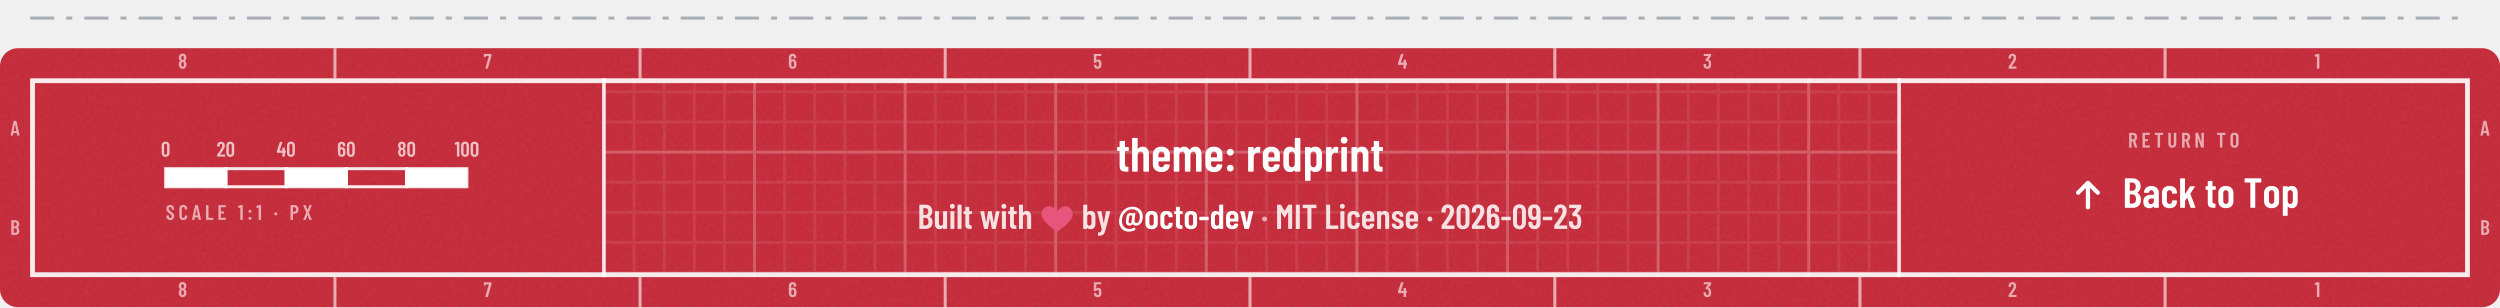
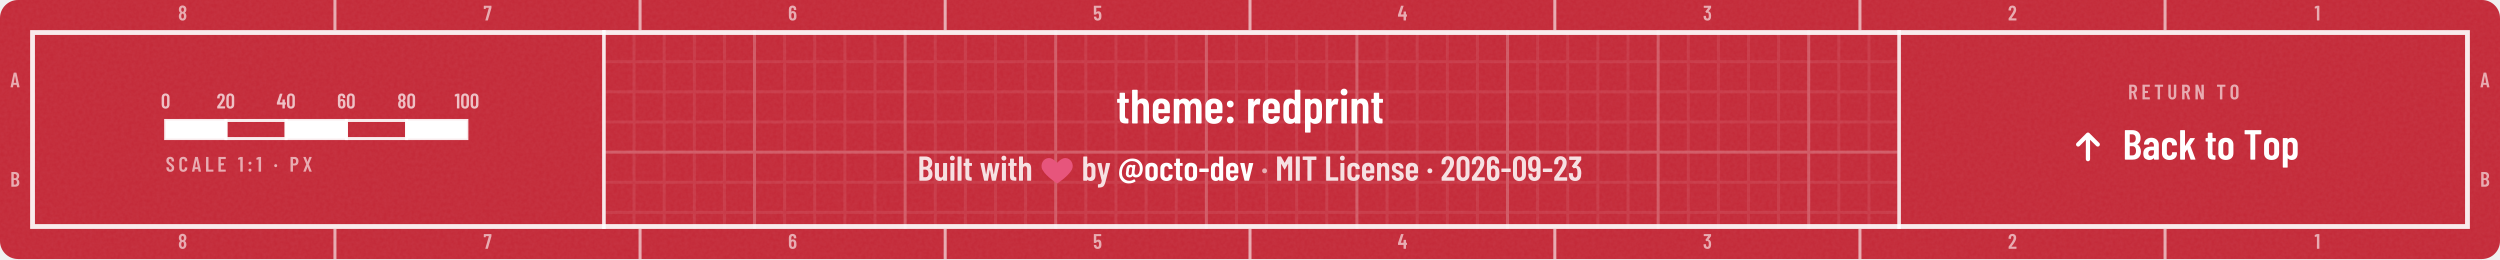
- <svg xmlns="http://www.w3.org/2000/svg" width="830" height="102" viewBox="0 0 830 102" role="img" aria-labelledby="t d">
+ <svg xmlns="http://www.w3.org/2000/svg" width="830" height="86" viewBox="0 0 830 86" role="img" aria-labelledby="t d">
  <defs>
    <clipPath id="kc1">
-       <rect x="0" y="16" width="830" height="86" rx="6" />
+       <rect x="0" y="0" width="830" height="86" rx="6" />
    </clipPath>
    <filter id="kn2" x="0" y="0" width="100%" height="100%">
      <feTurbulence type="fractalNoise" baseFrequency=".85" numOctaves="2" stitchTiles="stitch" />
      <feColorMatrix values="0 0 0 0 1 0 0 0 0 1 0 0 0 0 1 0 0 0 0.06 0" />
    </filter>
    <pattern id="kp3" width="10" height="10" patternUnits="userSpaceOnUse">
      <path d="M10 .5H.5V10" fill="none" stroke="#FFFFFF" stroke-opacity="0.075" />
    </pattern>
    <pattern id="kp4" width="50" height="50" patternUnits="userSpaceOnUse">
      <path d="M50 .5H.5V50" fill="none" stroke="#FFFFFF" stroke-opacity="0.16" />
    </pattern>
    <clipPath id="kc5">
-       <path clip-rule="evenodd" d="M10 26h810v66h-810zM10 26h190v66h-190zM630 26h190v66h-190z" />
+       <path clip-rule="evenodd" d="M10 10h810v66h-810zM10 10h190v66h-190zM630 10h190v66h-190z" />
    </clipPath>
    <path id="m45" d="M27 263V339Q27 344 30 348Q34 351 39 351H286Q291 351 294 348Q298 344 298 339V263Q298 258 294 254Q291 251 286 251H39Q34 251 30 254Q27 258 27 263Z" />
    <path id="m48" d="M38 183V517Q38 604 89 658Q140 711 224 711Q309 711 360 658Q412 604 412 517V183Q412 96 360 42Q309 -11 224 -11Q140 -11 89 42Q38 96 38 183ZM296 176V524Q296 563 276 586Q257 610 224 610Q192 610 173 586Q154 563 154 524V176Q154 137 173 114Q192 90 224 90Q257 90 276 114Q296 137 296 176Z" />
    <path id="m49" d="M122 700H218Q223 700 226 696Q230 693 230 688V12Q230 7 226 4Q223 0 218 0H126Q121 0 118 4Q114 7 114 12V576Q114 578 112 580Q111 582 109 581L27 565H24Q13 565 13 576L10 643Q10 653 18 657L107 697Q114 700 122 700Z" />
    <path id="m50" d="M173 100H392Q397 100 400 96Q404 93 404 88V12Q404 7 400 4Q397 0 392 0H43Q38 0 34 4Q31 7 31 12V92Q31 101 36 107L75 160Q114 212 152 266Q189 320 215 363Q273 459 273 522Q273 562 256 585Q238 608 209 608Q180 608 163 586Q146 563 147 526V487Q147 482 144 478Q140 475 135 475H41Q36 475 32 478Q29 482 29 487V530Q33 610 84 659Q134 708 214 708Q293 708 342 656Q390 605 390 521Q390 471 373 422Q356 373 319 317Q294 277 260 229Q225 181 214 166Q184 126 170 106Q168 104 169 102Q170 100 173 100Z" />
    <path id="m51" d="M387 218Q387 169 380 134Q368 66 326 29Q283 -8 210 -8Q134 -8 86 32Q38 73 32 143Q30 165 28 207Q28 219 40 219H132Q144 219 144 207Q146 173 148 156Q153 125 169 108Q185 92 210 92Q234 92 250 108Q266 123 271 152Q276 182 276 230Q276 281 269 315Q263 341 248 355Q233 369 210 369Q195 369 183 360Q177 356 174 356Q172 356 166 360L119 408Q115 412 115 417Q115 421 118 425L243 595Q245 597 244 599Q242 601 239 601H49Q44 601 40 604Q37 608 37 613V688Q37 693 40 696Q44 700 49 700H373Q378 700 382 696Q385 693 385 688V609Q385 602 380 594L266 438Q262 432 268 431Q309 426 338 392Q368 358 378 307Q387 267 387 218Z" />
    <path id="m52" d="M443 275V194Q443 189 440 186Q436 182 431 182H401Q396 182 396 177V12Q396 7 392 4Q389 0 384 0H292Q287 0 284 4Q280 7 280 12V177Q280 182 275 182H29Q24 182 20 186Q17 189 17 194V259Q17 268 19 274L158 690Q161 700 171 700H271Q277 700 280 696Q283 693 281 686L153 293Q152 287 157 287H275Q280 287 280 292V412Q280 417 284 420Q287 424 292 424H384Q389 424 392 420Q396 417 396 412V292Q396 287 401 287H431Q436 287 440 284Q443 280 443 275Z" />
    <path id="m53" d="M400 216Q400 175 396 146Q391 72 344 32Q297 -8 219 -8Q145 -8 99 30Q53 68 43 144L40 172Q40 184 52 184H144Q156 184 157 172Q157 166 159 154Q171 92 219 92Q244 92 260 108Q275 124 280 153Q284 178 284 217Q284 254 278 281Q273 307 258 322Q242 336 219 336Q171 336 157 290Q154 279 144 279H51Q46 279 42 282Q39 286 39 291V688Q39 693 42 696Q46 700 51 700H377Q382 700 386 696Q389 693 389 688V612Q389 607 386 604Q382 600 377 600H160Q155 600 155 595V400Q155 397 157 396Q159 396 161 398Q178 416 202 426Q227 437 254 437Q314 437 350 398Q387 360 394 290Q400 259 400 216Z" />
    <path id="m54" d="M401 216Q401 193 399 151Q394 75 346 34Q299 -8 221 -8Q147 -8 101 30Q55 69 46 144Q40 171 40 207L39 532Q39 613 88 660Q138 708 219 708Q295 708 343 660Q391 612 391 532V507Q391 502 388 498Q384 495 379 495H287Q282 495 278 498Q275 502 275 507V526Q275 560 258 582Q242 605 219 605Q191 605 174 583Q156 561 156 526V423Q156 420 158 419Q160 418 162 420Q191 447 234 447Q303 447 346 403Q389 359 396 286Q401 253 401 216ZM284 224Q284 250 279 295Q267 353 220 353Q196 353 180 338Q165 322 160 292Q156 257 156 224Q156 195 159 157Q164 125 180 108Q195 91 220 91Q245 91 260 109Q276 127 281 160Q284 196 284 224Z" />
    <path id="m55" d="M90 13 255 594Q257 600 251 600H116Q111 600 111 595V559Q111 554 108 550Q104 547 99 547H28Q23 547 20 550Q16 554 16 559L17 688Q17 693 20 696Q24 700 29 700H368Q373 700 376 696Q380 693 380 688V607Q380 603 378 593L211 10Q208 0 197 0H100Q87 0 90 13Z" />
    <path id="m56" d="M325 364Q358 345 375 306Q396 259 396 200Q396 147 380 107Q360 53 318 22Q275 -8 216 -8Q158 -8 116 22Q73 52 53 106Q38 148 38 200Q38 259 56 301Q71 341 109 363Q113 366 109 369Q76 390 58 427Q38 470 38 523Q38 581 58 620Q78 664 120 688Q161 712 216 712Q270 712 312 688Q353 665 374 621Q396 579 396 523Q396 471 376 429Q358 392 325 371Q319 367 325 364ZM159 559Q152 541 152 513Q152 483 162 456Q169 435 183 423Q197 411 216 411Q237 411 252 424Q266 436 273 459Q281 483 281 513Q281 547 271 568Q264 589 250 600Q236 612 216 612Q198 612 184 602Q171 591 164 573ZM281 206Q281 244 272 271Q266 295 252 308Q237 322 216 322Q195 322 180 308Q166 294 160 268Q152 242 152 208Q152 177 158 151Q163 123 178 108Q194 92 216 92Q239 92 255 108Q271 124 276 153Q281 180 281 206Z" />
    <path id="m57" d="M384 168Q384 87 334 40Q285 -8 204 -8Q128 -8 80 40Q32 88 32 168V193Q32 198 36 202Q39 205 44 205H136Q141 205 144 202Q148 198 148 193V174Q148 140 164 118Q181 95 204 95Q232 95 250 117Q267 139 267 174V276Q267 279 265 280Q263 281 261 279Q232 253 189 253Q120 253 77 297Q34 341 27 414Q22 447 22 484Q22 518 25 549Q29 625 76 666Q124 708 203 708Q276 708 322 670Q368 631 378 556Q383 526 383 493ZM267 476Q267 506 264 543Q253 609 204 609Q179 609 163 591Q147 573 142 540Q140 516 140 476Q140 439 145 405Q150 377 166 362Q181 347 204 347Q228 347 244 362Q259 378 263 408Q267 443 267 476Z" />
    <path id="m58" d="M57 404Q57 435 77 455Q97 475 128 475Q159 475 178 455Q198 435 198 404Q198 373 178 353Q158 333 128 333Q97 333 77 353Q57 373 57 404ZM57 73Q57 104 77 124Q97 144 128 144Q159 144 178 124Q198 104 198 73Q198 42 178 22Q158 2 128 2Q97 2 77 22Q57 42 57 73Z" />
    <path id="m64" d="M722 352Q722 327 719 301Q706 204 655 150Q604 95 529 95Q465 95 431 135Q427 138 424 134Q409 113 387 104Q365 94 343 94Q292 94 262 124Q233 154 233 201Q233 218 238 250L242 283Q244 307 250 347Q268 461 367 461Q380 461 394 456Q409 451 421 440Q428 435 428 442V444Q429 455 441 455H497Q509 455 508 442L484 258Q483 252 483 240Q483 206 499 188Q515 170 541 170Q577 170 602 206Q626 243 634 303Q637 326 637 346Q637 413 609 463Q581 513 530 540Q480 567 414 567Q342 567 279 530Q216 492 174 426Q132 359 122 275Q119 251 119 229Q119 156 149 104Q179 51 228 24Q277 -3 333 -3Q408 -3 468 39Q473 42 476 42Q482 42 485 36L511 -6Q513 -9 513 -14Q513 -19 508 -23Q472 -48 424 -63Q375 -78 319 -78Q239 -78 175 -42Q111 -5 74 62Q38 130 38 221Q38 253 42 280Q55 384 109 466Q163 549 246 595Q328 641 422 641Q510 641 578 605Q646 569 684 504Q722 438 722 352ZM400 212 403 233 404 243 414 326 416 343Q419 365 408 379Q398 393 379 393Q360 393 346 379Q332 365 329 343L326 322Q320 283 320 276L312 212Q311 188 321 174Q331 161 350 161Q369 161 382 175Q396 189 400 212Z" />
    <path id="m65" d="M325 11 306 116Q306 121 300 121H154Q148 121 148 116L129 11Q128 0 116 0H25Q11 0 14 13L162 689Q164 700 175 700H281Q292 700 294 689L442 13V9Q442 0 431 0H338Q326 0 325 11ZM171 212H282Q288 212 287 217L229 533Q228 536 226 536Q224 536 223 533L166 217Q165 212 171 212Z" />
    <path id="m66" d="M242 0H66Q61 0 58 4Q54 7 54 12V688Q54 693 58 696Q61 700 66 700H224Q319 700 373 652Q427 604 427 512Q427 409 354 365Q349 362 352 359Q391 334 413 292Q435 250 435 192Q435 100 382 50Q328 0 242 0ZM170 595V409Q170 404 175 404H226Q267 404 290 429Q313 454 313 500Q313 548 290 574Q267 600 226 600H175Q170 600 170 595ZM319 208Q319 260 296 290Q273 319 233 319H175Q170 319 170 314V106Q170 101 175 101H233Q273 101 296 129Q319 157 319 208Z" />
    <path id="m67" d="M42 180V521Q42 607 94 658Q145 708 230 708Q316 708 368 658Q420 607 420 521V509Q420 504 416 500Q413 496 408 496L315 492Q303 492 303 504V529Q303 564 283 586Q263 608 230 608Q198 608 178 586Q158 564 158 529V171Q158 136 178 114Q198 92 230 92Q263 92 283 114Q303 136 303 171V196Q303 201 306 204Q310 208 315 208L408 204Q413 204 416 200Q420 197 420 192V180Q420 95 368 44Q316 -8 230 -8Q145 -8 94 44Q42 95 42 180Z" />
    <path id="m69" d="M391 600H175Q170 600 170 595V406Q170 401 175 401H303Q308 401 312 398Q315 394 315 389V312Q315 307 312 304Q308 300 303 300H175Q170 300 170 295V105Q170 100 175 100H391Q396 100 400 96Q403 93 403 88V12Q403 7 400 4Q396 0 391 0H66Q61 0 58 4Q54 7 54 12V688Q54 693 58 696Q61 700 66 700H391Q396 700 400 696Q403 693 403 688V612Q403 607 400 604Q396 600 391 600Z" />
    <path id="m73" d="M54 12V688Q54 693 58 696Q61 700 66 700H158Q163 700 166 696Q170 693 170 688V12Q170 7 166 4Q163 0 158 0H66Q61 0 58 4Q54 7 54 12Z" />
    <path id="m76" d="M54 12V688Q54 693 58 696Q61 700 66 700H158Q163 700 166 696Q170 693 170 688V105Q170 100 175 100H391Q396 100 400 96Q403 93 403 88V12Q403 7 400 4Q396 0 391 0H66Q61 0 58 4Q54 7 54 12Z" />
    <path id="m77" d="M383 700H475Q480 700 484 696Q487 693 487 688V12Q487 7 484 4Q480 0 475 0H383Q378 0 374 4Q371 7 371 12V484Q371 488 369 488Q367 488 365 485L278 327Q273 319 269 319Q265 319 260 327L173 485Q171 488 169 488Q167 488 167 484V12Q167 7 164 4Q160 0 155 0H63Q58 0 54 4Q51 7 51 12V688Q51 693 54 696Q58 700 63 700H155Q165 700 170 692L267 521Q270 517 273 521L368 692Q373 700 383 700Z" />
    <path id="m78" d="M350 700H441Q446 700 450 696Q453 693 453 688V12Q453 7 450 4Q446 0 441 0H336Q326 0 323 10L174 434Q173 437 170 436Q168 436 168 433L169 12Q169 7 166 4Q162 0 157 0H66Q61 0 58 4Q54 7 54 12V688Q54 693 58 696Q61 700 66 700H169Q179 700 182 690L332 269Q333 266 336 266Q338 267 338 270V688Q338 693 342 696Q345 700 350 700Z" />
    <path id="m79" d="M42 182V518Q42 604 94 656Q147 708 233 708Q319 708 372 656Q425 604 425 518V182Q425 96 372 44Q319 -8 233 -8Q147 -8 94 44Q42 96 42 182ZM309 177V523Q309 561 288 584Q267 608 233 608Q199 608 178 584Q158 561 158 523V177Q158 139 178 116Q199 92 233 92Q267 92 288 116Q309 139 309 177Z" />
    <path id="m80" d="M432 495Q432 405 384 350Q337 295 259 295H174Q169 295 169 290V12Q169 7 166 4Q162 0 157 0H65Q60 0 56 4Q53 7 53 12V689Q53 694 56 698Q60 701 65 701H253Q306 701 346 675Q387 649 410 602Q432 555 432 495ZM316 492Q316 542 294 572Q271 601 234 601H174Q169 601 169 596V391Q169 386 174 386H234Q271 386 294 414Q316 443 316 492Z" />
    <path id="m82" d="M318 10 233 297Q231 301 228 301H175Q170 301 170 296V12Q170 7 166 4Q163 0 158 0H66Q61 0 58 4Q54 7 54 12V688Q54 693 58 696Q61 700 66 700H254Q307 700 348 674Q388 649 410 602Q433 556 433 496Q433 434 409 389Q385 344 342 321Q338 320 339 315L437 14Q438 12 438 9Q438 0 427 0H331Q321 0 318 10ZM170 595V396Q170 391 175 391H236Q272 391 294 419Q317 447 317 495Q317 543 294 572Q272 600 236 600H175Q170 600 170 595Z" />
    <path id="m83" d="M34 173V199Q34 204 38 208Q41 211 46 211H137Q142 211 146 208Q149 204 149 199V179Q149 140 168 116Q188 92 219 92Q250 92 270 114Q290 137 290 174Q290 200 279 219Q268 238 248 255Q228 272 184 304Q134 340 104 368Q73 396 52 436Q32 475 32 527Q32 610 82 659Q132 708 214 708Q297 708 348 656Q399 605 399 520V496Q399 491 396 488Q392 484 387 484H297Q292 484 288 488Q285 491 285 496V522Q285 561 266 584Q246 608 214 608Q184 608 165 586Q146 565 146 527Q146 491 166 466Q187 441 247 397Q308 352 339 324Q370 295 387 261Q404 227 404 180Q404 95 353 44Q302 -8 219 -8Q136 -8 85 42Q34 92 34 173Z" />
    <path id="m84" d="M425 688V612Q425 607 422 604Q418 600 413 600H286Q281 600 281 595V12Q281 7 278 4Q274 0 269 0H177Q172 0 168 4Q165 7 165 12V595Q165 600 160 600H40Q35 600 32 604Q28 607 28 612V688Q28 693 32 696Q35 700 40 700H413Q418 700 422 696Q425 693 425 688Z" />
    <path id="m85" d="M50 194V688Q50 693 54 696Q57 700 62 700H154Q159 700 162 696Q166 693 166 688V182Q166 142 186 117Q206 92 239 92Q272 92 292 117Q312 142 312 182V688Q312 693 316 696Q319 700 324 700H416Q421 700 424 696Q428 693 428 688V194Q428 103 376 48Q324 -8 239 -8Q153 -8 102 48Q50 103 50 194Z" />
    <path id="m88" d="M31 14 168 347Q169 350 168 353L31 686Q30 688 30 692Q30 700 40 700H135Q145 700 148 690L228 473Q229 470 231 470Q233 470 234 473L313 690Q316 700 326 700H420Q427 700 429 696Q431 692 429 686L292 353Q291 350 292 347L429 14Q430 12 430 8Q430 0 420 0H327Q316 0 313 10L234 226Q233 229 231 229Q229 229 228 226L148 10Q145 0 134 0H40Q33 0 31 4Q29 8 31 14Z" />
    <path id="m97" d="M397 352V12Q397 7 394 4Q390 0 385 0H293Q288 0 284 4Q281 7 281 12V31Q281 34 279 35Q277 36 275 33Q240 -8 173 -8Q116 -8 72 24Q29 57 29 143Q29 233 82 271Q134 309 224 309H276Q281 309 281 314V340Q281 376 263 398Q245 419 218 419Q197 419 183 406Q169 392 166 369Q165 357 153 357H56Q44 357 45 369Q50 437 98 478Q147 519 220 519Q299 519 348 473Q397 427 397 352ZM281 160V217Q281 222 276 222H224Q190 222 169 204Q148 185 148 150Q148 119 164 104Q180 88 205 88Q235 88 258 107Q281 126 281 160Z" />
    <path id="m98" d="M399 357V154Q399 80 362 36Q325 -8 258 -8Q204 -8 168 27Q166 29 164 28Q162 27 162 24V12Q162 7 158 4Q155 0 150 0H58Q53 0 50 4Q46 7 46 12V688Q46 693 50 696Q53 700 58 700H150Q155 700 158 696Q162 693 162 688V486Q162 483 164 482Q167 482 170 486Q189 503 212 511Q236 519 258 519Q324 519 362 476Q399 433 399 357ZM222 419Q198 419 182 404Q166 388 162 362V149Q166 123 182 108Q198 92 222 92Q250 92 267 112Q284 131 284 163V348Q284 380 267 400Q250 419 222 419Z" />
    <path id="m99" d="M38 155V357Q38 430 86 474Q133 519 215 519Q297 519 345 476Q393 432 393 365V351Q393 346 390 342Q386 339 381 339L289 335Q277 335 277 347V357Q277 382 260 400Q242 419 215 419Q188 419 171 399Q154 379 154 348V163Q154 132 171 112Q188 92 215 92Q242 92 260 110Q277 129 277 155V165Q277 170 280 174Q284 177 289 177L381 176Q386 176 390 172Q393 169 393 164V146Q393 77 345 34Q297 -8 215 -8Q133 -8 86 36Q38 80 38 155Z" />
    <path id="m100" d="M287 700H379Q384 700 388 696Q391 693 391 688V12Q391 7 388 4Q384 0 379 0H287Q282 0 278 4Q275 7 275 12V24Q275 27 273 28Q271 29 269 27Q233 -8 179 -8Q112 -8 75 36Q38 80 38 154V357Q38 433 76 476Q113 519 179 519Q202 519 226 510Q250 502 269 483Q271 481 273 482Q275 483 275 486V688Q275 693 278 696Q282 700 287 700ZM275 149V362Q271 388 255 404Q239 419 215 419Q187 419 170 400Q153 380 153 348V163Q153 131 170 112Q187 92 215 92Q239 92 255 108Q271 123 275 149Z" />
    <path id="m101" d="M380 213H159Q154 213 154 208V163Q154 132 171 112Q188 92 215 92Q238 92 254 106Q271 121 276 144Q279 154 289 154L378 150Q383 150 386 146Q390 143 389 137Q382 67 338 30Q294 -8 215 -8Q133 -8 86 36Q38 79 38 154V357Q38 430 86 474Q133 519 215 519Q297 519 344 474Q392 430 392 357V225Q392 220 388 216Q385 213 380 213ZM154 348V303Q154 298 159 298H272Q277 298 277 303V348Q277 380 260 400Q243 419 215 419Q188 419 171 399Q154 379 154 348Z" />
    <path id="m104" d="M397 352V12Q397 7 394 4Q390 0 385 0H293Q288 0 284 4Q281 7 281 12V343Q281 379 266 399Q251 419 223 419Q194 419 178 398Q162 377 162 340V12Q162 7 158 4Q155 0 150 0H58Q53 0 50 4Q46 7 46 12V688Q46 693 50 696Q53 700 58 700H150Q155 700 158 696Q162 693 162 688V479Q162 476 164 476Q167 475 170 479Q204 519 265 519Q330 519 364 476Q397 432 397 352Z" />
    <path id="m105" d="M36 652Q36 683 56 703Q76 723 107 723Q138 723 158 703Q177 683 177 652Q177 621 157 601Q137 581 107 581Q76 581 56 601Q36 621 36 652ZM50 12V499Q50 504 54 508Q57 511 62 511H154Q159 511 162 508Q166 504 166 499V12Q166 7 162 4Q159 0 154 0H62Q57 0 54 4Q50 7 50 12Z" />
    <path id="m107" d="M46 12V688Q46 693 50 696Q53 700 58 700H150Q155 700 158 696Q162 693 162 688V332Q162 328 164 328Q166 328 168 331L277 503Q281 511 291 511H387Q394 511 396 506Q398 502 394 496L290 339Q288 335 289 332L409 14Q410 12 410 9Q410 0 399 0H304Q294 0 291 10L217 236Q216 239 214 240Q212 240 211 237L164 167Q162 163 162 161V12Q162 7 158 4Q155 0 150 0H58Q53 0 50 4Q46 7 46 12Z" />
    <path id="m108" d="M42 12V688Q42 693 46 696Q49 700 54 700H146Q151 700 154 696Q158 693 158 688V12Q158 7 154 4Q151 0 146 0H54Q49 0 46 4Q42 7 42 12Z" />
    <path id="m109" d="M623 347V12Q623 7 620 4Q616 0 611 0H520Q515 0 512 4Q508 7 508 12V339Q508 377 493 398Q478 419 452 419Q424 419 408 398Q392 377 392 340V12Q392 7 388 4Q385 0 380 0H289Q284 0 280 4Q277 7 277 12V339Q277 377 262 398Q246 419 221 419Q193 419 177 398Q161 377 161 340V12Q161 7 158 4Q154 0 149 0H58Q53 0 50 4Q46 7 46 12V499Q46 504 50 508Q53 511 58 511H149Q154 511 158 508Q161 504 161 499V483Q161 480 163 479Q165 478 167 481Q187 501 212 510Q237 519 261 519Q335 519 370 456Q373 452 379 459Q399 491 430 505Q460 519 491 519Q556 519 590 474Q623 428 623 347Z" />
    <path id="m110" d="M397 352V12Q397 7 394 4Q390 0 385 0H293Q288 0 284 4Q281 7 281 12V343Q281 379 266 399Q251 419 223 419Q194 419 178 398Q162 377 162 340V12Q162 7 158 4Q155 0 150 0H58Q53 0 50 4Q46 7 46 12V499Q46 504 50 508Q53 511 58 511H150Q155 511 158 508Q162 504 162 499V479Q162 476 164 476Q167 475 170 479Q204 519 265 519Q330 519 364 476Q397 432 397 352Z" />
    <path id="m111" d="M38 155V356Q38 430 86 474Q134 519 216 519Q299 519 347 474Q395 430 395 356V155Q395 80 348 36Q300 -8 216 -8Q133 -8 86 36Q38 80 38 155ZM279 164V348Q279 379 262 399Q244 419 216 419Q188 419 171 400Q154 380 154 348V164Q154 132 171 112Q188 93 216 93Q244 93 262 112Q279 132 279 164Z" />
    <path id="m112" d="M403 357V155Q403 78 366 35Q329 -8 262 -8Q239 -8 215 0Q191 9 172 28Q170 30 168 29Q166 28 166 25V-177Q166 -182 162 -186Q159 -189 154 -189H62Q57 -189 54 -186Q50 -182 50 -177V499Q50 504 54 508Q57 511 62 511H154Q159 511 162 508Q166 504 166 499V487Q166 484 168 484Q171 483 174 487Q209 519 262 519Q329 519 366 476Q403 432 403 357ZM226 420Q199 420 182 400Q166 380 166 348V163Q166 131 182 112Q199 92 226 92Q254 92 271 112Q288 131 288 163V348Q288 380 271 400Q254 420 226 420Z" />
    <path id="m114" d="M297 507Q305 502 303 492L287 399Q286 387 273 392Q259 396 247 396Q235 396 225 393Q197 389 180 362Q162 334 162 296V13Q162 8 158 4Q155 1 150 1H58Q53 1 50 4Q46 8 46 13V499Q46 504 50 508Q53 511 58 511H150Q155 511 158 508Q162 504 162 499V453Q162 449 164 448Q166 448 167 452Q194 517 255 517Q282 517 297 507Z" />
    <path id="m115" d="M30 135V142Q30 147 34 150Q37 154 42 154H128Q133 154 136 150Q140 147 140 142V137Q140 113 158 97Q177 81 204 81Q230 81 245 96Q260 111 260 134Q260 154 247 168Q234 181 219 188Q204 195 165 211Q108 233 72 267Q35 301 35 368Q35 438 80 478Q124 517 200 517Q278 517 324 476Q369 434 369 364Q369 359 366 356Q362 352 357 352H273Q268 352 264 356Q261 359 261 364V370Q261 394 244 410Q228 426 203 426Q177 426 162 410Q146 393 146 370Q146 351 158 338Q170 325 185 318Q200 310 235 295Q277 278 306 262Q334 245 356 214Q377 184 377 139Q377 72 330 33Q283 -6 203 -6Q124 -6 77 32Q30 70 30 135Z" />
    <path id="m116" d="M248 429H186Q181 429 181 424V162Q181 127 194 114Q207 100 233 101H240Q245 101 248 98Q252 94 252 89V12Q252 7 248 4Q245 0 240 0H206Q138 0 104 25Q69 50 69 119V424Q69 429 64 429H29Q24 429 20 432Q17 436 17 441V499Q17 504 20 508Q24 511 29 511H64Q69 511 69 516V626Q69 631 72 634Q76 638 81 638H169Q174 638 178 634Q181 631 181 626V516Q181 511 186 511H248Q253 511 256 508Q260 504 260 499V441Q260 436 256 432Q253 429 248 429Z" />
    <path id="m117" d="M289 511H381Q386 511 390 508Q393 504 393 499V12Q393 7 390 4Q386 0 381 0H289Q284 0 280 4Q277 7 277 12V34Q277 37 275 38Q273 39 271 36Q242 -7 178 -7Q117 -7 80 30Q42 66 42 142V499Q42 504 46 508Q49 511 54 511H146Q151 511 154 508Q158 504 158 499V167Q158 92 216 92Q245 92 261 114Q277 135 277 172V499Q277 504 280 508Q284 511 289 511Z" />
    <path id="m118" d="M141 10 19 499V503Q19 512 30 512H132Q144 512 145 501L205 190Q206 187 208 187Q210 187 211 190L270 501Q271 512 283 512L385 510Q399 510 396 497L275 10Q272 0 261 0H155Q144 0 141 10Z" />
    <path id="m119" d="M126 11 19 499V503Q19 512 30 512H118Q130 512 131 501L183 190Q184 187 186 187Q188 187 189 190L244 501Q245 512 257 512H335Q347 512 348 501L404 189Q405 186 407 186Q409 186 410 189L463 501Q464 512 476 512L563 510Q576 510 573 497L466 11Q464 0 453 0H363Q351 0 350 11L297 303Q296 306 294 306Q292 306 291 303L239 11Q238 0 226 0H139Q128 0 126 11Z" />
    <path id="m121" d="M34 -187V-115Q34 -110 37 -106Q40 -103 44 -103Q77 -102 96 -94Q115 -87 126 -66Q138 -44 143 -3L142 3L16 499V503Q16 512 27 512H125Q137 512 138 501L199 170Q200 167 202 167Q204 167 205 170L264 501Q265 512 277 512L376 510Q390 510 387 497L253 -28Q234 -99 213 -134Q192 -169 154 -184Q116 -199 45 -199H40Q38 -199 36 -196Q34 -192 34 -187Z" />
    <path id="m183" d="M37 286Q37 317 57 337Q77 357 108 357Q139 357 158 337Q178 317 178 286Q178 255 158 235Q138 215 108 215Q77 215 57 235Q37 255 37 286Z" />
  </defs>
-   <rect y="16" width="830" height="86" rx="6" fill="#C32837" />
-   <rect y="16" width="830" height="86" clip-path="url(#kc1)" filter="url(#kn2)" />
+   <rect y="0" width="830" height="86" rx="6" fill="#C32837" />
+   <rect y="0" width="830" height="86" clip-path="url(#kc1)" filter="url(#kn2)" />
  <g clip-path="url(#kc5)">
-     <rect y="16" width="830" height="86" fill="url(#kp3)" />
-     <rect y="16" width="830" height="86" fill="url(#kp4)" />
-   </g>
-   <rect x="10.8" y="26.8" width="808.4" height="64.4" fill="none" stroke="#FFFFFF" stroke-opacity="0.9" stroke-width="1.6" />
-   <path d="M111.2 16V26M111.2 92V102M212.5 16V26M212.5 92V102M313.8 16V26M313.8 92V102M415 16V26M415 92V102M516.2 16V26M516.2 92V102M617.5 16V26M617.5 92V102M718.8 16V26M718.8 92V102" stroke="#FFFFFF" stroke-opacity="0.6" />
+     <rect y="0" width="830" height="86" fill="url(#kp3)" />
+     <rect y="0" width="830" height="86" fill="url(#kp4)" />
+   </g>
+   <rect x="10.8" y="10.8" width="808.4" height="64.4" fill="none" stroke="#FFFFFF" stroke-opacity="0.9" stroke-width="1.6" />
+   <path d="M111.2 0V10M111.2 76V86M212.5 0V10M212.5 76V86M313.8 0V10M313.8 76V86M415 0V10M415 76V86M516.2 0V10M516.2 76V86M617.5 0V10M617.5 76V86M718.8 0V10M718.8 76V86" stroke="#FFFFFF" stroke-opacity="0.6" />
  <g transform="scale(0.007 -0.007)" fill="#FFFFFF" fill-opacity="0.6">
-     <use href="#m56" x="8444" y="-3257" />
-     <use href="#m56" x="8444" y="-14086" />
-     <use href="#m55" x="22929" y="-3257" />
-     <use href="#m55" x="22929" y="-14086" />
-     <use href="#m54" x="37375" y="-3257" />
-     <use href="#m54" x="37375" y="-14086" />
-     <use href="#m53" x="51840" y="-3257" />
-     <use href="#m53" x="51840" y="-14086" />
-     <use href="#m52" x="66288" y="-3257" />
-     <use href="#m52" x="66288" y="-14086" />
-     <use href="#m51" x="80769" y="-3257" />
-     <use href="#m51" x="80769" y="-14086" />
-     <use href="#m50" x="95234" y="-3257" />
-     <use href="#m50" x="95234" y="-14086" />
-     <use href="#m49" x="109774" y="-3257" />
-     <use href="#m49" x="109774" y="-14086" />
-     <use href="#m65" x="486" y="-6429" />
-     <use href="#m65" x="117629" y="-6429" />
-     <use href="#m66" x="483" y="-11143" />
-     <use href="#m66" x="117626" y="-11143" />
-   </g>
-   <path d="M10 6H820" stroke="#7A8390" stroke-opacity=".6" stroke-dasharray="8 4 2 4" />
-   <path d="M200.5 26V92M630.5 26V92" stroke="#FFFFFF" stroke-opacity="0.85" stroke-width="1.2" />
-   <rect x="55" y="56" width="20" height="6" fill="#FFFFFF" stroke="#FFFFFF" stroke-opacity="0.9" />
-   <rect x="75" y="56" width="20" height="6" fill="none" stroke="#FFFFFF" stroke-opacity="0.9" />
-   <rect x="95" y="56" width="20" height="6" fill="#FFFFFF" stroke="#FFFFFF" stroke-opacity="0.9" />
-   <rect x="115" y="56" width="20" height="6" fill="none" stroke="#FFFFFF" stroke-opacity="0.9" />
-   <rect x="135" y="56" width="20" height="6" fill="#FFFFFF" stroke="#FFFFFF" stroke-opacity="0.9" />
-   <g transform="translate(53.4 52) scale(0.007 -0.007)" fill="#FFFFFF" fill-opacity="0.7">
+     <use href="#m56" x="8444" y="-971" />
+     <use href="#m56" x="8444" y="-11800" />
+     <use href="#m55" x="22929" y="-971" />
+     <use href="#m55" x="22929" y="-11800" />
+     <use href="#m54" x="37375" y="-971" />
+     <use href="#m54" x="37375" y="-11800" />
+     <use href="#m53" x="51840" y="-971" />
+     <use href="#m53" x="51840" y="-11800" />
+     <use href="#m52" x="66288" y="-971" />
+     <use href="#m52" x="66288" y="-11800" />
+     <use href="#m51" x="80769" y="-971" />
+     <use href="#m51" x="80769" y="-11800" />
+     <use href="#m50" x="95234" y="-971" />
+     <use href="#m50" x="95234" y="-11800" />
+     <use href="#m49" x="109774" y="-971" />
+     <use href="#m49" x="109774" y="-11800" />
+     <use href="#m65" x="486" y="-4143" />
+     <use href="#m65" x="117629" y="-4143" />
+     <use href="#m66" x="483" y="-8857" />
+     <use href="#m66" x="117626" y="-8857" />
+   </g>
+   <path d="M200.5 10V76M630.5 10V76" stroke="#FFFFFF" stroke-opacity="0.85" stroke-width="1.2" />
+   <rect x="55" y="40" width="20" height="6" fill="#FFFFFF" stroke="#FFFFFF" stroke-opacity="0.9" />
+   <rect x="75" y="40" width="20" height="6" fill="none" stroke="#FFFFFF" stroke-opacity="0.9" />
+   <rect x="95" y="40" width="20" height="6" fill="#FFFFFF" stroke="#FFFFFF" stroke-opacity="0.9" />
+   <rect x="115" y="40" width="20" height="6" fill="none" stroke="#FFFFFF" stroke-opacity="0.9" />
+   <rect x="135" y="40" width="20" height="6" fill="#FFFFFF" stroke="#FFFFFF" stroke-opacity="0.9" />
+   <g transform="translate(53.4 36) scale(0.007 -0.007)" fill="#FFFFFF" fill-opacity="0.7">
    <use href="#m48" x="0" />
  </g>
-   <g transform="translate(71.9 52) scale(0.007 -0.007)" fill="#FFFFFF" fill-opacity="0.7">
+   <g transform="translate(71.9 36) scale(0.007 -0.007)" fill="#FFFFFF" fill-opacity="0.7">
    <use href="#m50" x="0" />
    <use href="#m48" x="425" />
  </g>
-   <g transform="translate(91.8 52) scale(0.007 -0.007)" fill="#FFFFFF" fill-opacity="0.7">
+   <g transform="translate(91.8 36) scale(0.007 -0.007)" fill="#FFFFFF" fill-opacity="0.7">
    <use href="#m52" x="0" />
    <use href="#m48" x="459" />
  </g>
-   <g transform="translate(111.9 52) scale(0.007 -0.007)" fill="#FFFFFF" fill-opacity="0.7">
+   <g transform="translate(111.9 36) scale(0.007 -0.007)" fill="#FFFFFF" fill-opacity="0.7">
    <use href="#m54" x="0" />
    <use href="#m48" x="429" />
  </g>
-   <g transform="translate(131.9 52) scale(0.007 -0.007)" fill="#FFFFFF" fill-opacity="0.7">
+   <g transform="translate(131.9 36) scale(0.007 -0.007)" fill="#FFFFFF" fill-opacity="0.7">
    <use href="#m56" x="0" />
    <use href="#m48" x="434" />
  </g>
-   <g transform="translate(150.9 52) scale(0.007 -0.007)" fill="#FFFFFF" fill-opacity="0.7">
+   <g transform="translate(150.9 36) scale(0.007 -0.007)" fill="#FFFFFF" fill-opacity="0.7">
    <use href="#m49" x="0" />
    <use href="#m48" x="274" />
    <use href="#m48" x="724" />
  </g>
-   <g transform="translate(55 73) scale(0.007 -0.007)" fill="#FFFFFF" fill-opacity="0.6">
+   <g transform="translate(55 57) scale(0.007 -0.007)" fill="#FFFFFF" fill-opacity="0.6">
    <use href="#m83" x="0" />
    <use href="#m67" x="605" />
    <use href="#m65" x="1234" />
    <use href="#m76" x="1861" />
    <use href="#m69" x="2448" />
    <use href="#m49" x="3426" />
    <use href="#m58" x="3871" />
    <use href="#m49" x="4294" />
    <use href="#m183" x="5111" />
    <use href="#m80" x="5869" />
    <use href="#m88" x="6498" />
  </g>
-   <g transform="translate(370.6 57) scale(0.016 -0.016)" fill="#FFFFFF">
+   <g transform="translate(370.6 41) scale(0.016 -0.016)" fill="#FFFFFF">
    <use href="#m116" x="0" />
    <use href="#m104" x="282" />
    <use href="#m101" x="721" />
    <use href="#m109" x="1147" />
    <use href="#m101" x="1812" />
    <use href="#m58" x="2238" />
    <use href="#m114" x="2690" />
    <use href="#m101" x="3003" />
    <use href="#m100" x="3429" />
    <use href="#m112" x="3866" />
    <use href="#m114" x="4307" />
    <use href="#m105" x="4620" />
    <use href="#m110" x="4835" />
    <use href="#m116" x="5274" />
  </g>
-   <g transform="translate(304.6 76) scale(0.0115 -0.0115)" fill="#FFFFFF" fill-opacity="0.85">
+   <g transform="translate(304.6 60) scale(0.0115 -0.0115)" fill="#FFFFFF" fill-opacity="0.85">
    <use href="#m66" x="0" />
    <use href="#m117" x="462" />
    <use href="#m105" x="900" />
    <use href="#m108" x="1115" />
    <use href="#m116" x="1314" />
    <use href="#m119" x="1796" />
    <use href="#m105" x="2388" />
    <use href="#m116" x="2603" />
    <use href="#m104" x="2885" />
  </g>
-   <g transform="translate(345.1 66.8) scale(0.4888)" fill="#E7557C" stroke="#E7557C" stroke-width="1.2" stroke-linejoin="round">
+   <g transform="translate(345.1 50.8) scale(0.4888)" fill="#E7557C" stroke="#E7557C" stroke-width="1.2" stroke-linejoin="round">
    <path d="M12 20s-7-4.5-9.5-9C1 8 3 4 6.5 4 9 4 12 7.5 12 7.5S15 4 17.5 4C21 4 23 8 21.5 11c-2.5 4.5-9.5 9-9.5 9z" />
  </g>
-   <g transform="translate(359.1 76) scale(0.0115 -0.0115)" fill="#FFFFFF" fill-opacity="0.85">
+   <g transform="translate(359.1 60) scale(0.0115 -0.0115)" fill="#FFFFFF" fill-opacity="0.85">
    <use href="#m98" x="0" />
    <use href="#m121" x="437" />
  </g>
-   <g transform="translate(371.1 76) scale(0.0115 -0.0115)" fill="#FFFFFF">
+   <g transform="translate(371.1 60) scale(0.0115 -0.0115)" fill="#FFFFFF">
    <use href="#m64" x="0" />
    <use href="#m111" x="759" />
    <use href="#m99" x="1191" />
    <use href="#m116" x="1613" />
    <use href="#m111" x="1895" />
    <use href="#m45" x="2327" />
    <use href="#m100" x="2652" />
    <use href="#m101" x="3089" />
    <use href="#m118" x="3515" />
  </g>
-   <g transform="translate(418.6 76) scale(0.0115 -0.0115)" fill="#FFFFFF" fill-opacity="0.6">
+   <g transform="translate(418.6 60) scale(0.0115 -0.0115)" fill="#FFFFFF" fill-opacity="0.6">
    <use href="#m183" x="0" />
  </g>
-   <g transform="translate(423.4 76) scale(0.0115 -0.0115)" fill="#FFFFFF" fill-opacity="0.85">
+   <g transform="translate(423.4 60) scale(0.0115 -0.0115)" fill="#FFFFFF" fill-opacity="0.85">
    <use href="#m77" x="0" />
    <use href="#m73" x="538" />
    <use href="#m84" x="762" />
    <use href="#m76" x="1414" />
    <use href="#m105" x="1829" />
    <use href="#m99" x="2044" />
    <use href="#m101" x="2466" />
    <use href="#m110" x="2892" />
    <use href="#m115" x="3331" />
    <use href="#m101" x="3729" />
    <use href="#m183" x="4355" />
    <use href="#m50" x="4770" />
    <use href="#m48" x="5195" />
    <use href="#m50" x="5645" />
    <use href="#m54" x="6070" />
    <use href="#m45" x="6499" />
    <use href="#m48" x="6824" />
    <use href="#m57" x="7274" />
    <use href="#m45" x="7697" />
    <use href="#m50" x="8022" />
    <use href="#m51" x="8447" />
  </g>
-   <g transform="translate(706.5 49) scale(0.007 -0.007)" fill="#FFFFFF" fill-opacity="0.6">
+   <g transform="translate(706.5 33) scale(0.007 -0.007)" fill="#FFFFFF" fill-opacity="0.6">
    <use href="#m82" x="0" />
    <use href="#m69" x="632" />
    <use href="#m84" x="1239" />
    <use href="#m85" x="1862" />
    <use href="#m82" x="2512" />
    <use href="#m78" x="3144" />
    <use href="#m84" x="4194" />
    <use href="#m79" x="4817" />
  </g>
-   <g transform="rotate(-90 693.2 64.5)">
-     <g transform="translate(686.7 58) scale(0.5417)" fill="none" stroke="#FFFFFF" stroke-width="2.6" stroke-linecap="round" stroke-linejoin="round">
+   <g transform="rotate(-90 693.2 48.5)">
+     <g transform="translate(686.7 42) scale(0.5417)" fill="none" stroke="#FFFFFF" stroke-width="2.6" stroke-linecap="round" stroke-linejoin="round">
      <path d="M4 12h15M13 6l6 6-6 6" />
    </g>
  </g>
-   <g transform="translate(704.7 69) scale(0.014 -0.014)" fill="#FFFFFF">
+   <g transform="translate(704.7 53) scale(0.014 -0.014)" fill="#FFFFFF">
    <use href="#m66" x="0" />
    <use href="#m97" x="462" />
    <use href="#m99" x="896" />
    <use href="#m107" x="1318" />
    <use href="#m116" x="1951" />
    <use href="#m111" x="2233" />
    <use href="#m84" x="2865" />
    <use href="#m111" x="3317" />
    <use href="#m112" x="3749" />
  </g>
</svg>
